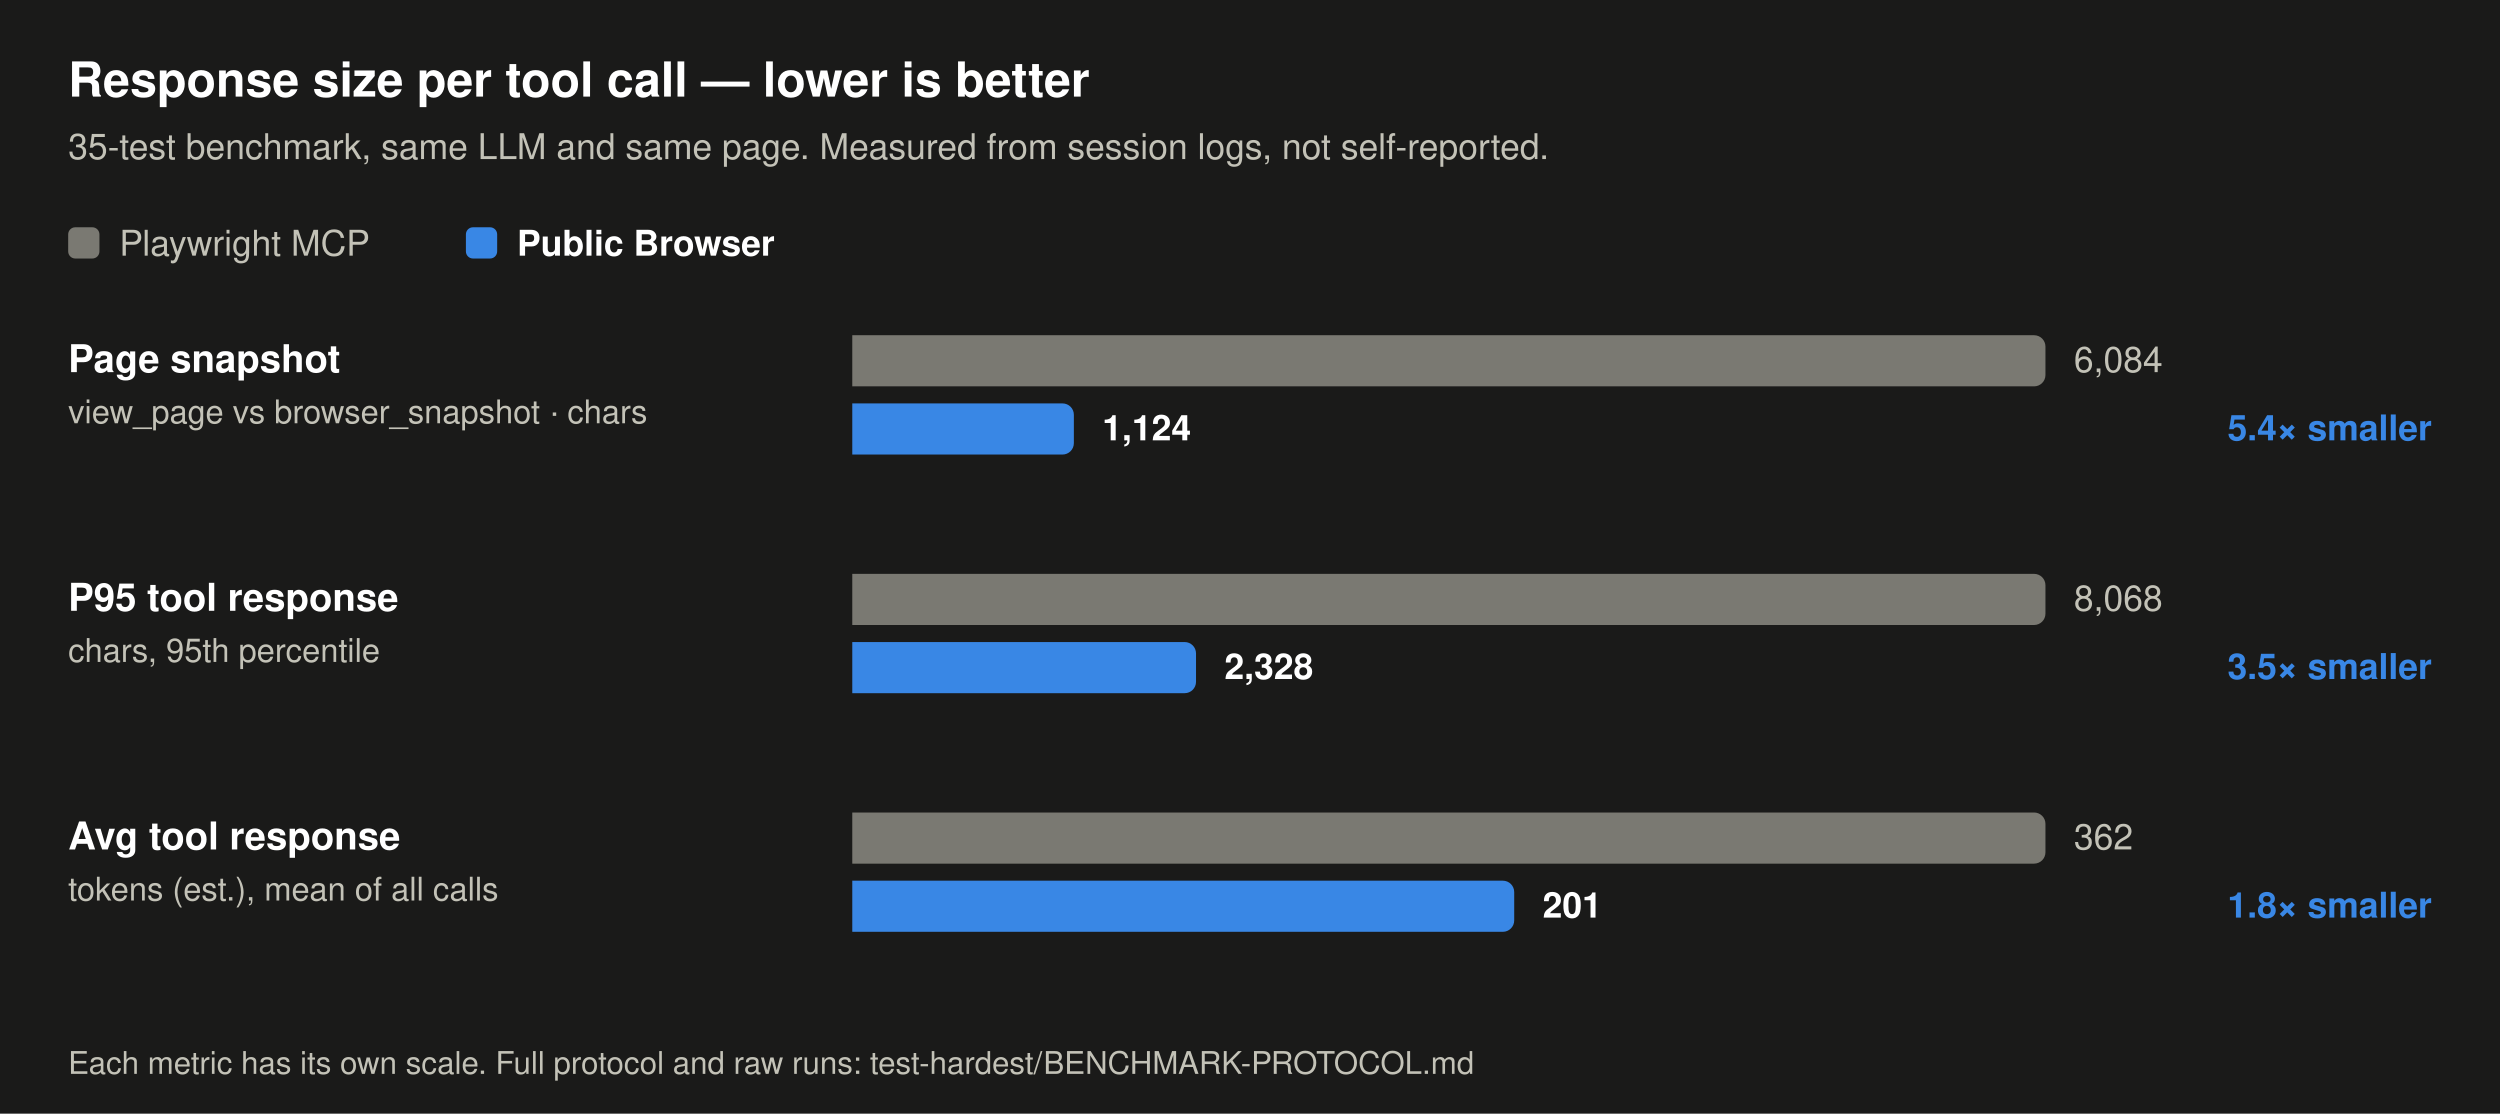
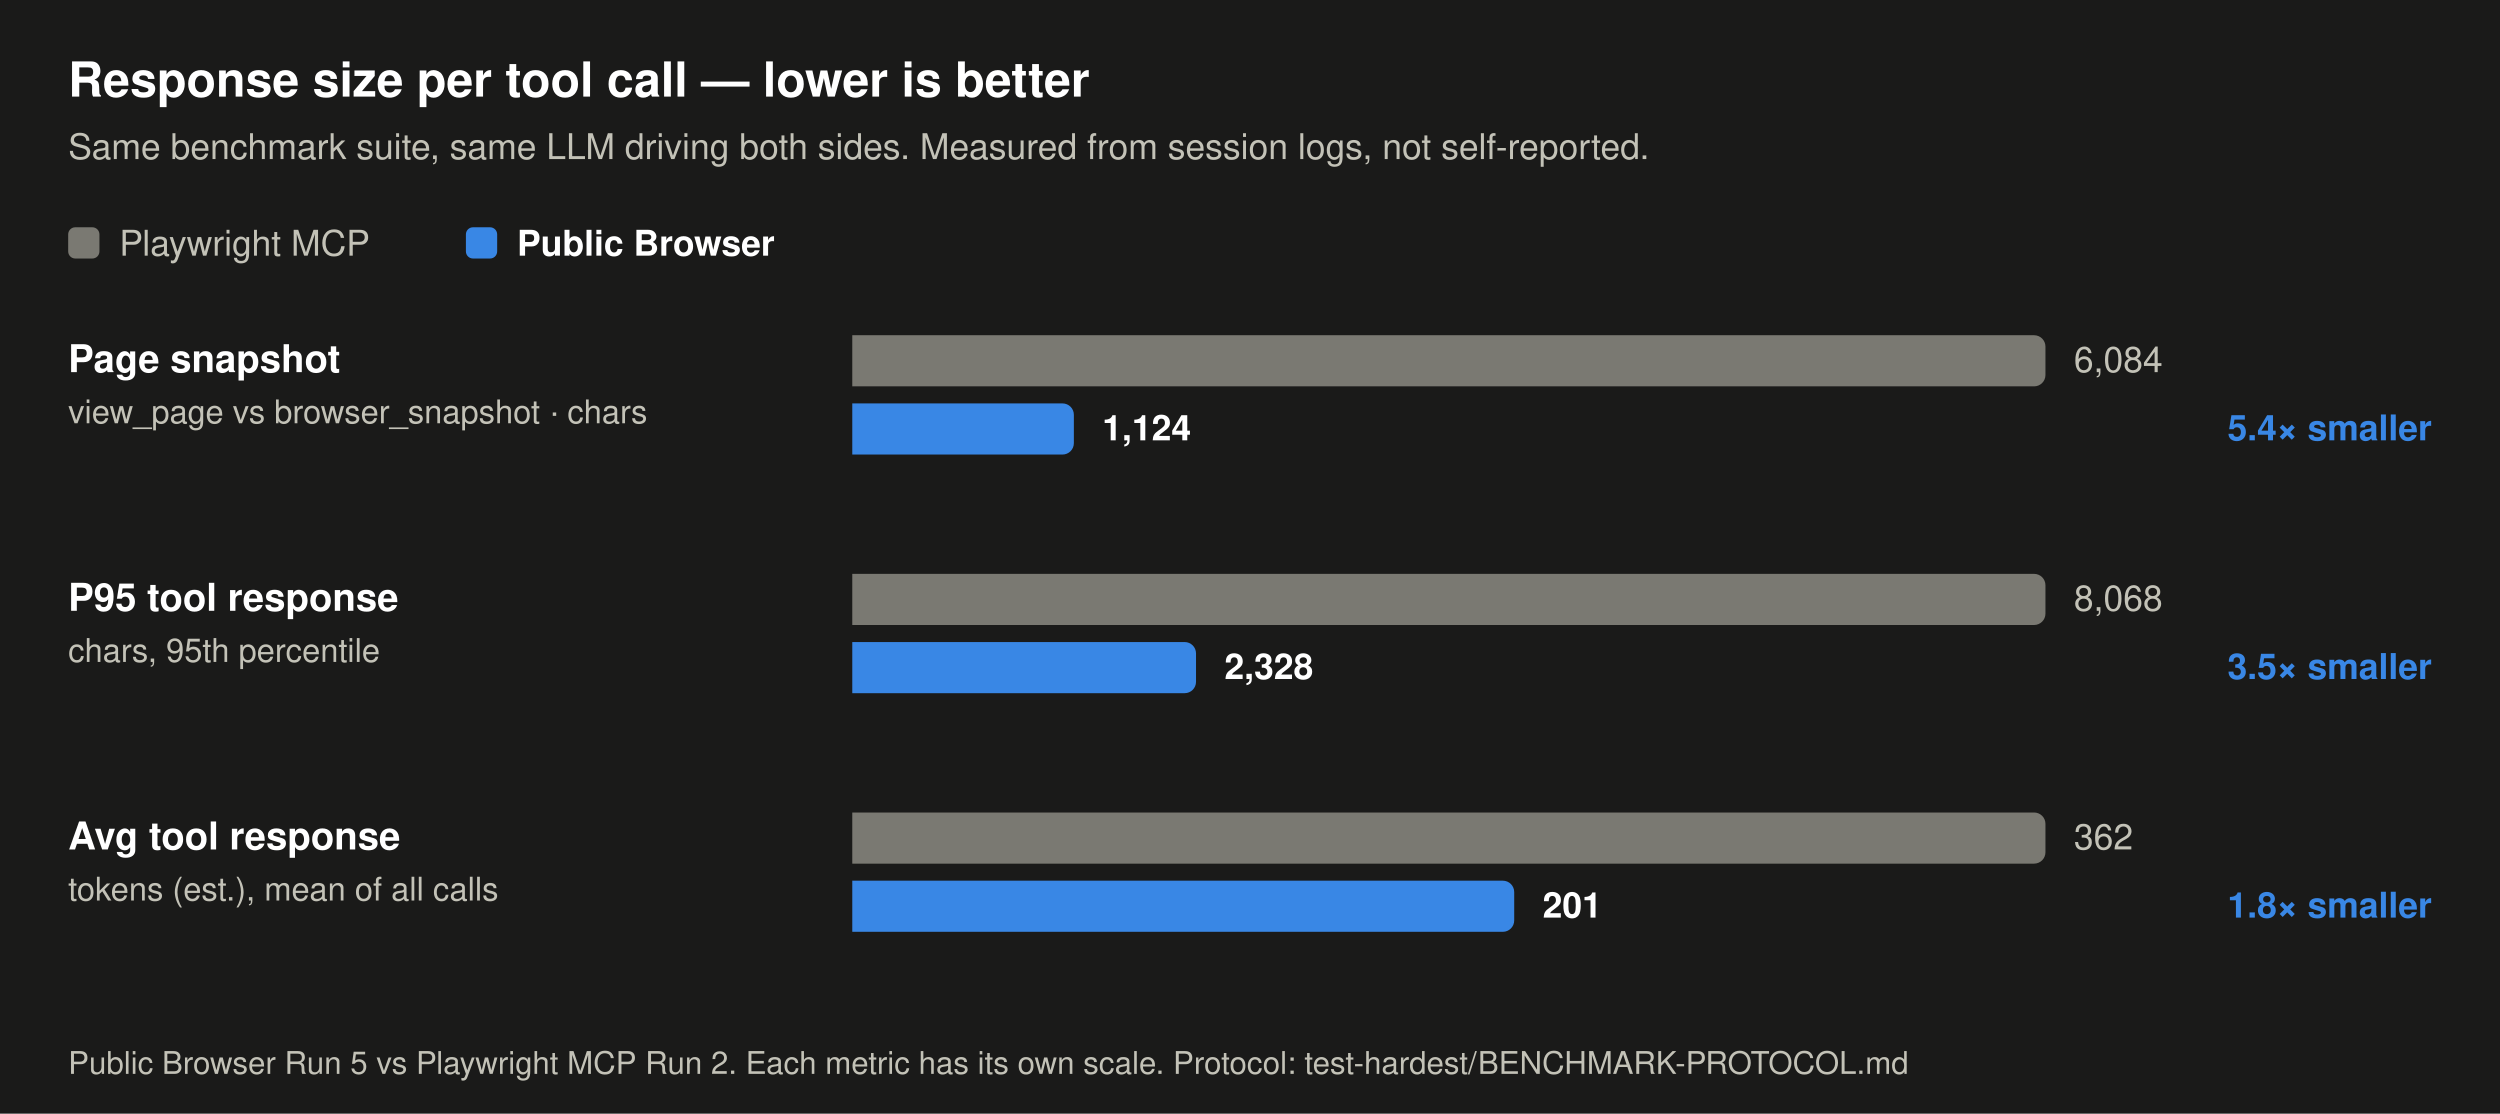
<svg xmlns="http://www.w3.org/2000/svg" width="880" height="392" viewBox="0 0 880 392" role="img" aria-label="Response size per tool call: Public Browser versus Playwright MCP across three metrics, lower is better.">
  <rect width="880" height="392" fill="#1a1a19" />
  <g font-family="-apple-system,BlinkMacSystemFont,'Segoe UI',Helvetica,Arial,sans-serif">
    <text x="24" y="34" font-size="17" font-weight="600" fill="#ffffff">Response size per tool call — lower is better</text>
-     <text x="24" y="56" font-size="12.5" fill="#c3c2b7">35-test benchmark, same LLM and same page. Measured from session logs, not self-reported.</text>
+     <text x="24" y="56" font-size="12.5" fill="#c3c2b7">Same benchmark suite, same LLM driving both sides. Measured from session logs, not self-reported.</text>
    <rect x="24" y="80" width="11" height="11" rx="2.5" fill="#7a7972" />
    <text x="42" y="90" font-size="12.5" fill="#c3c2b7">Playwright MCP</text>
    <rect x="164" y="80" width="11" height="11" rx="2.5" fill="#3987e5" />
    <text x="182" y="90" font-size="12.5" font-weight="600" fill="#ffffff">Public Browser</text>
    <text x="24" y="131" font-size="13.5" font-weight="600" fill="#ffffff">Page snapshot</text>
    <text x="24" y="149" font-size="11.5" fill="#c3c2b7">view_page vs browser_snapshot · chars</text>
    <path d="M300 118 H716 A4 4 0 0 1 720 122 V132 A4 4 0 0 1 716 136 H300 Z" fill="#7a7972" />
    <text x="730" y="131" font-size="12.5" fill="#c3c2b7">6,084</text>
    <path d="M300 142 H374 A4 4 0 0 1 378 146 V156 A4 4 0 0 1 374 160 H300 Z" fill="#3987e5" />
    <text x="388" y="155" font-size="12.5" font-weight="600" fill="#ffffff">1,124</text>
    <text x="856" y="155" font-size="12.5" font-weight="600" text-anchor="end" fill="#3987e5">5.4× smaller</text>
    <text x="24" y="215" font-size="13.5" font-weight="600" fill="#ffffff">P95 tool response</text>
    <text x="24" y="233" font-size="11.5" fill="#c3c2b7">chars, 95th percentile</text>
    <path d="M300 202 H716 A4 4 0 0 1 720 206 V216 A4 4 0 0 1 716 220 H300 Z" fill="#7a7972" />
    <text x="730" y="215" font-size="12.5" fill="#c3c2b7">8,068</text>
    <path d="M300 226 H417 A4 4 0 0 1 421 230 V240 A4 4 0 0 1 417 244 H300 Z" fill="#3987e5" />
    <text x="431" y="239" font-size="12.5" font-weight="600" fill="#ffffff">2,328</text>
    <text x="856" y="239" font-size="12.5" font-weight="600" text-anchor="end" fill="#3987e5">3.5× smaller</text>
    <text x="24" y="299" font-size="13.5" font-weight="600" fill="#ffffff">Avg tool response</text>
    <text x="24" y="317" font-size="11.5" fill="#c3c2b7">tokens (est.), mean of all calls</text>
    <path d="M300 286 H716 A4 4 0 0 1 720 290 V300 A4 4 0 0 1 716 304 H300 Z" fill="#7a7972" />
    <text x="730" y="299" font-size="12.5" fill="#c3c2b7">362</text>
    <path d="M300 310 H529 A4 4 0 0 1 533 314 V324 A4 4 0 0 1 529 328 H300 Z" fill="#3987e5" />
    <text x="543" y="323" font-size="12.5" font-weight="600" fill="#ffffff">201</text>
    <text x="856" y="323" font-size="12.5" font-weight="600" text-anchor="end" fill="#3987e5">1.8× smaller</text>
-     <text x="24" y="378" font-size="11" fill="#c3c2b7">Each metric has its own scale. Full protocol and raw runs: test-hardest/BENCHMARK-PROTOCOL.md</text>
+     <text x="24" y="378" font-size="11" fill="#c3c2b7">Public Browser Run 5 vs Playwright MCP Run 2. Each metric has its own scale. Protocol: test-hardest/BENCHMARK-PROTOCOL.md</text>
  </g>
</svg>
